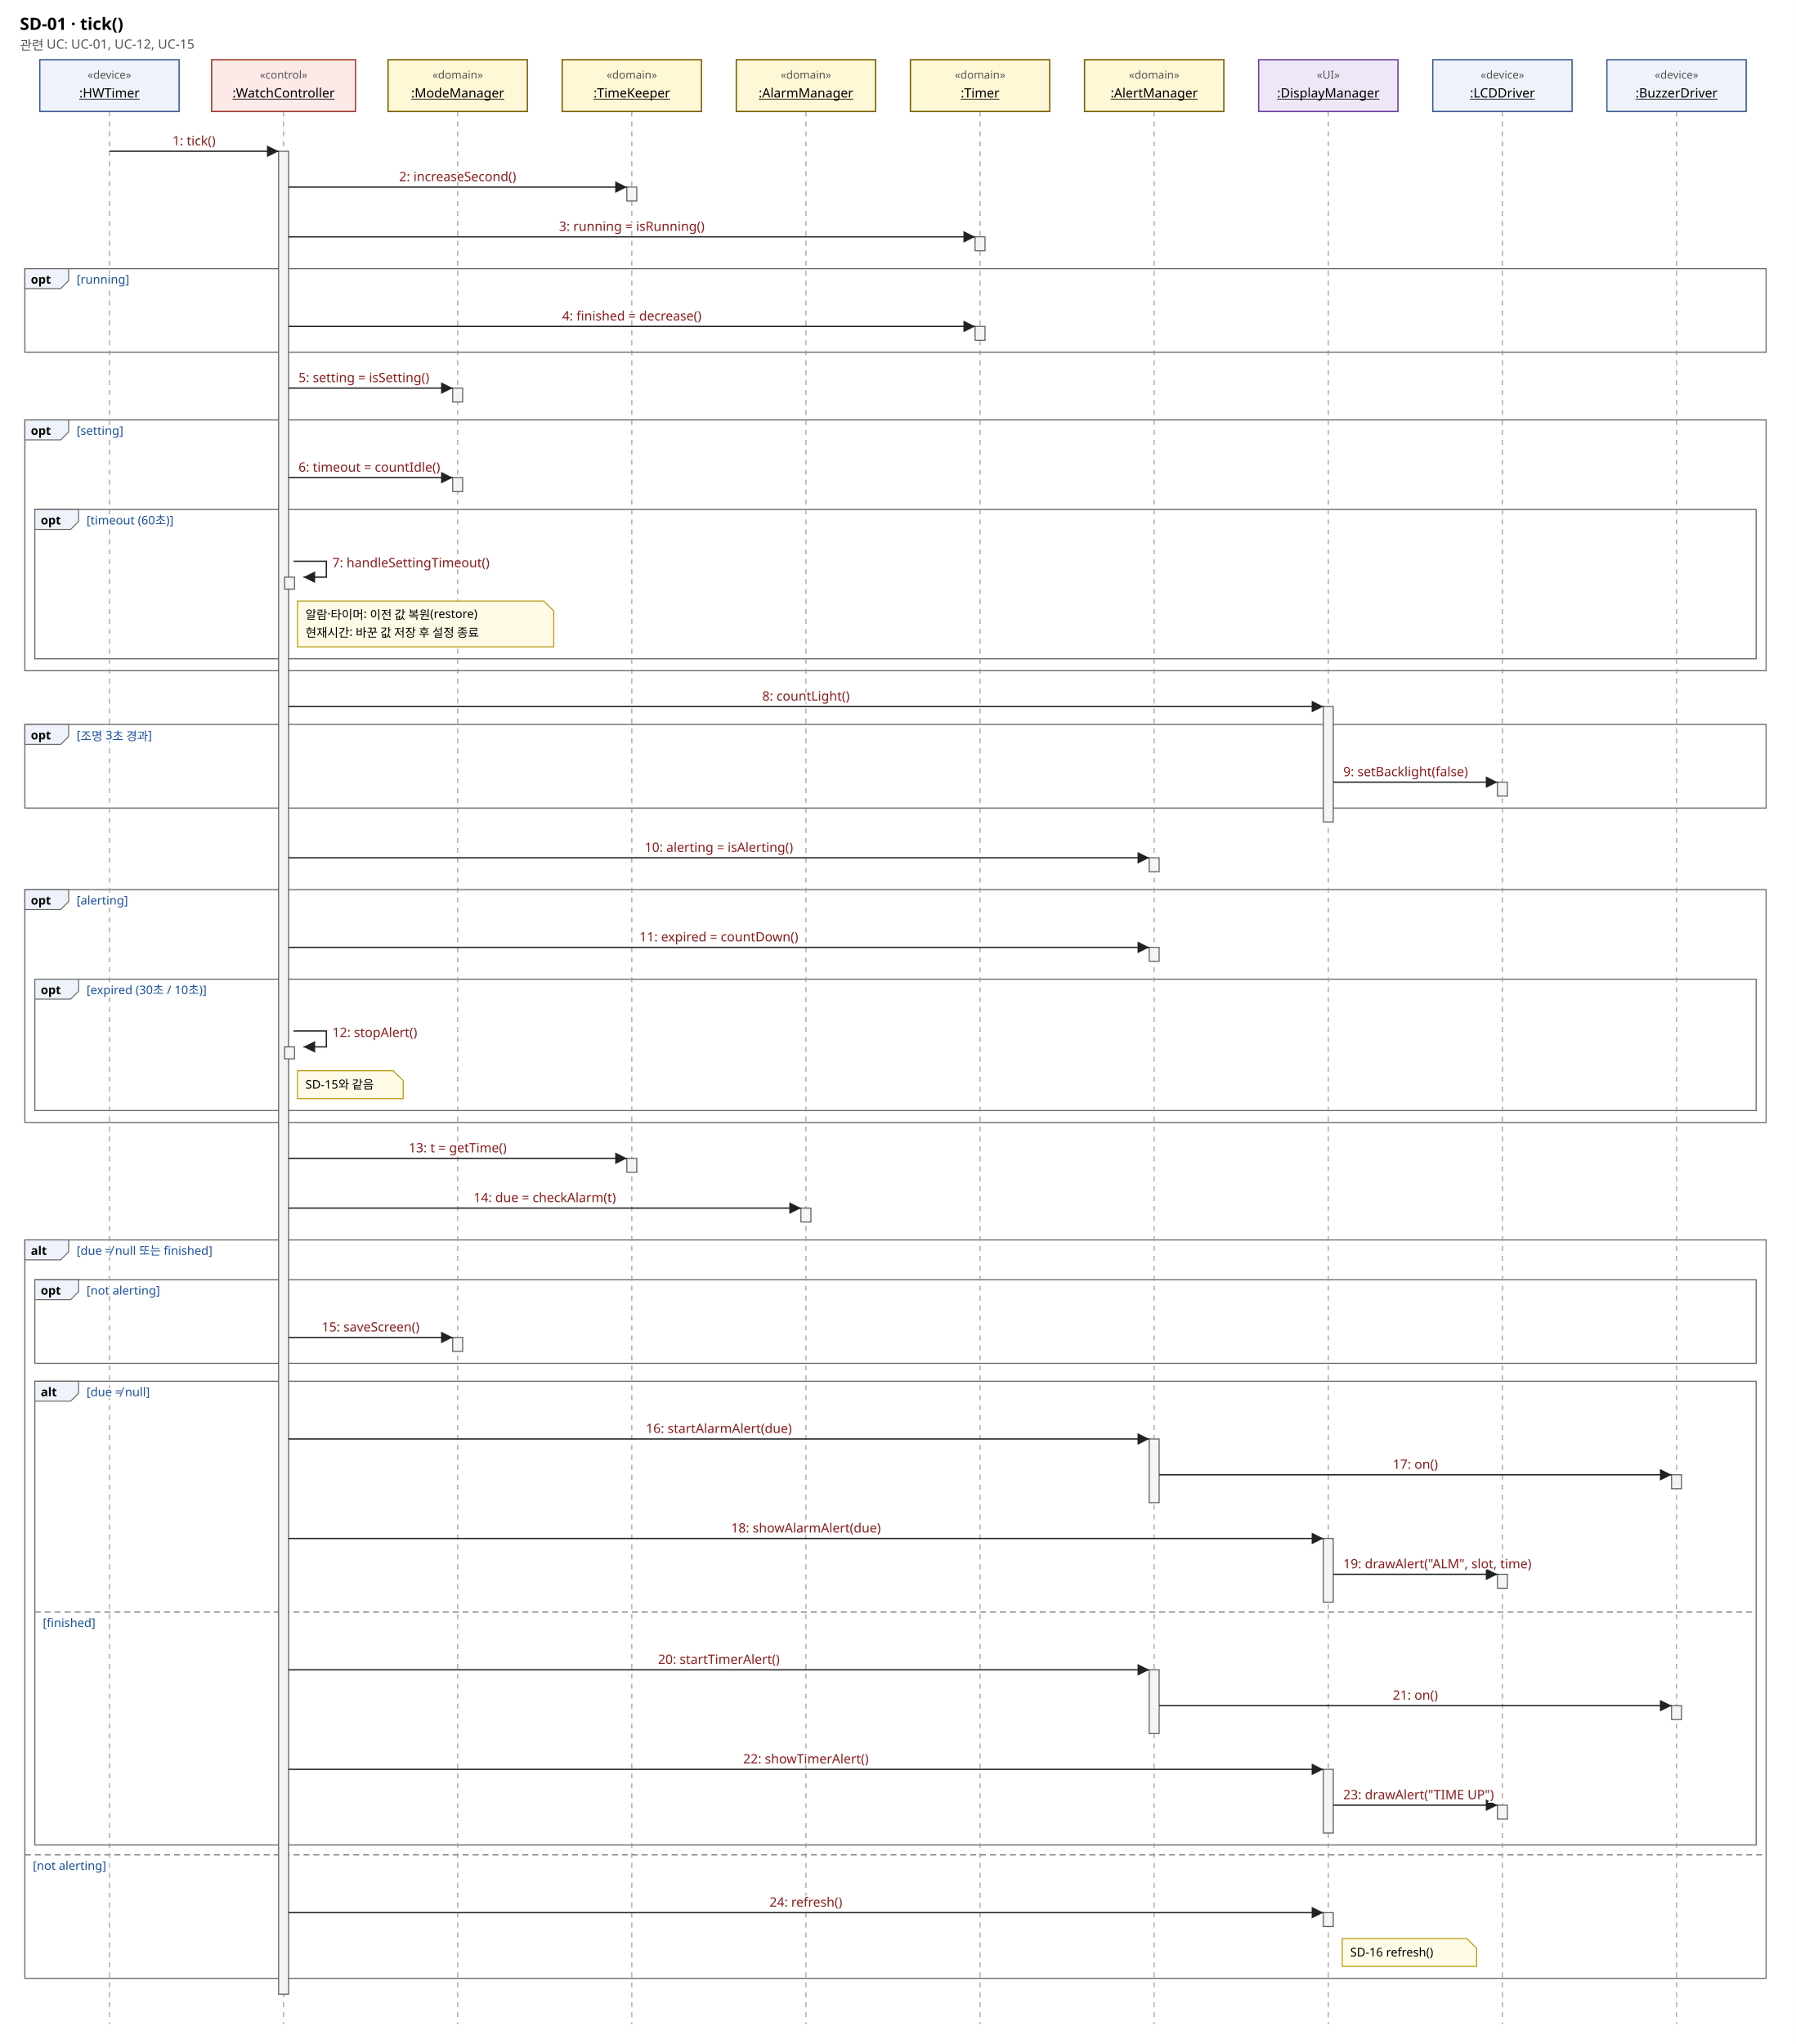
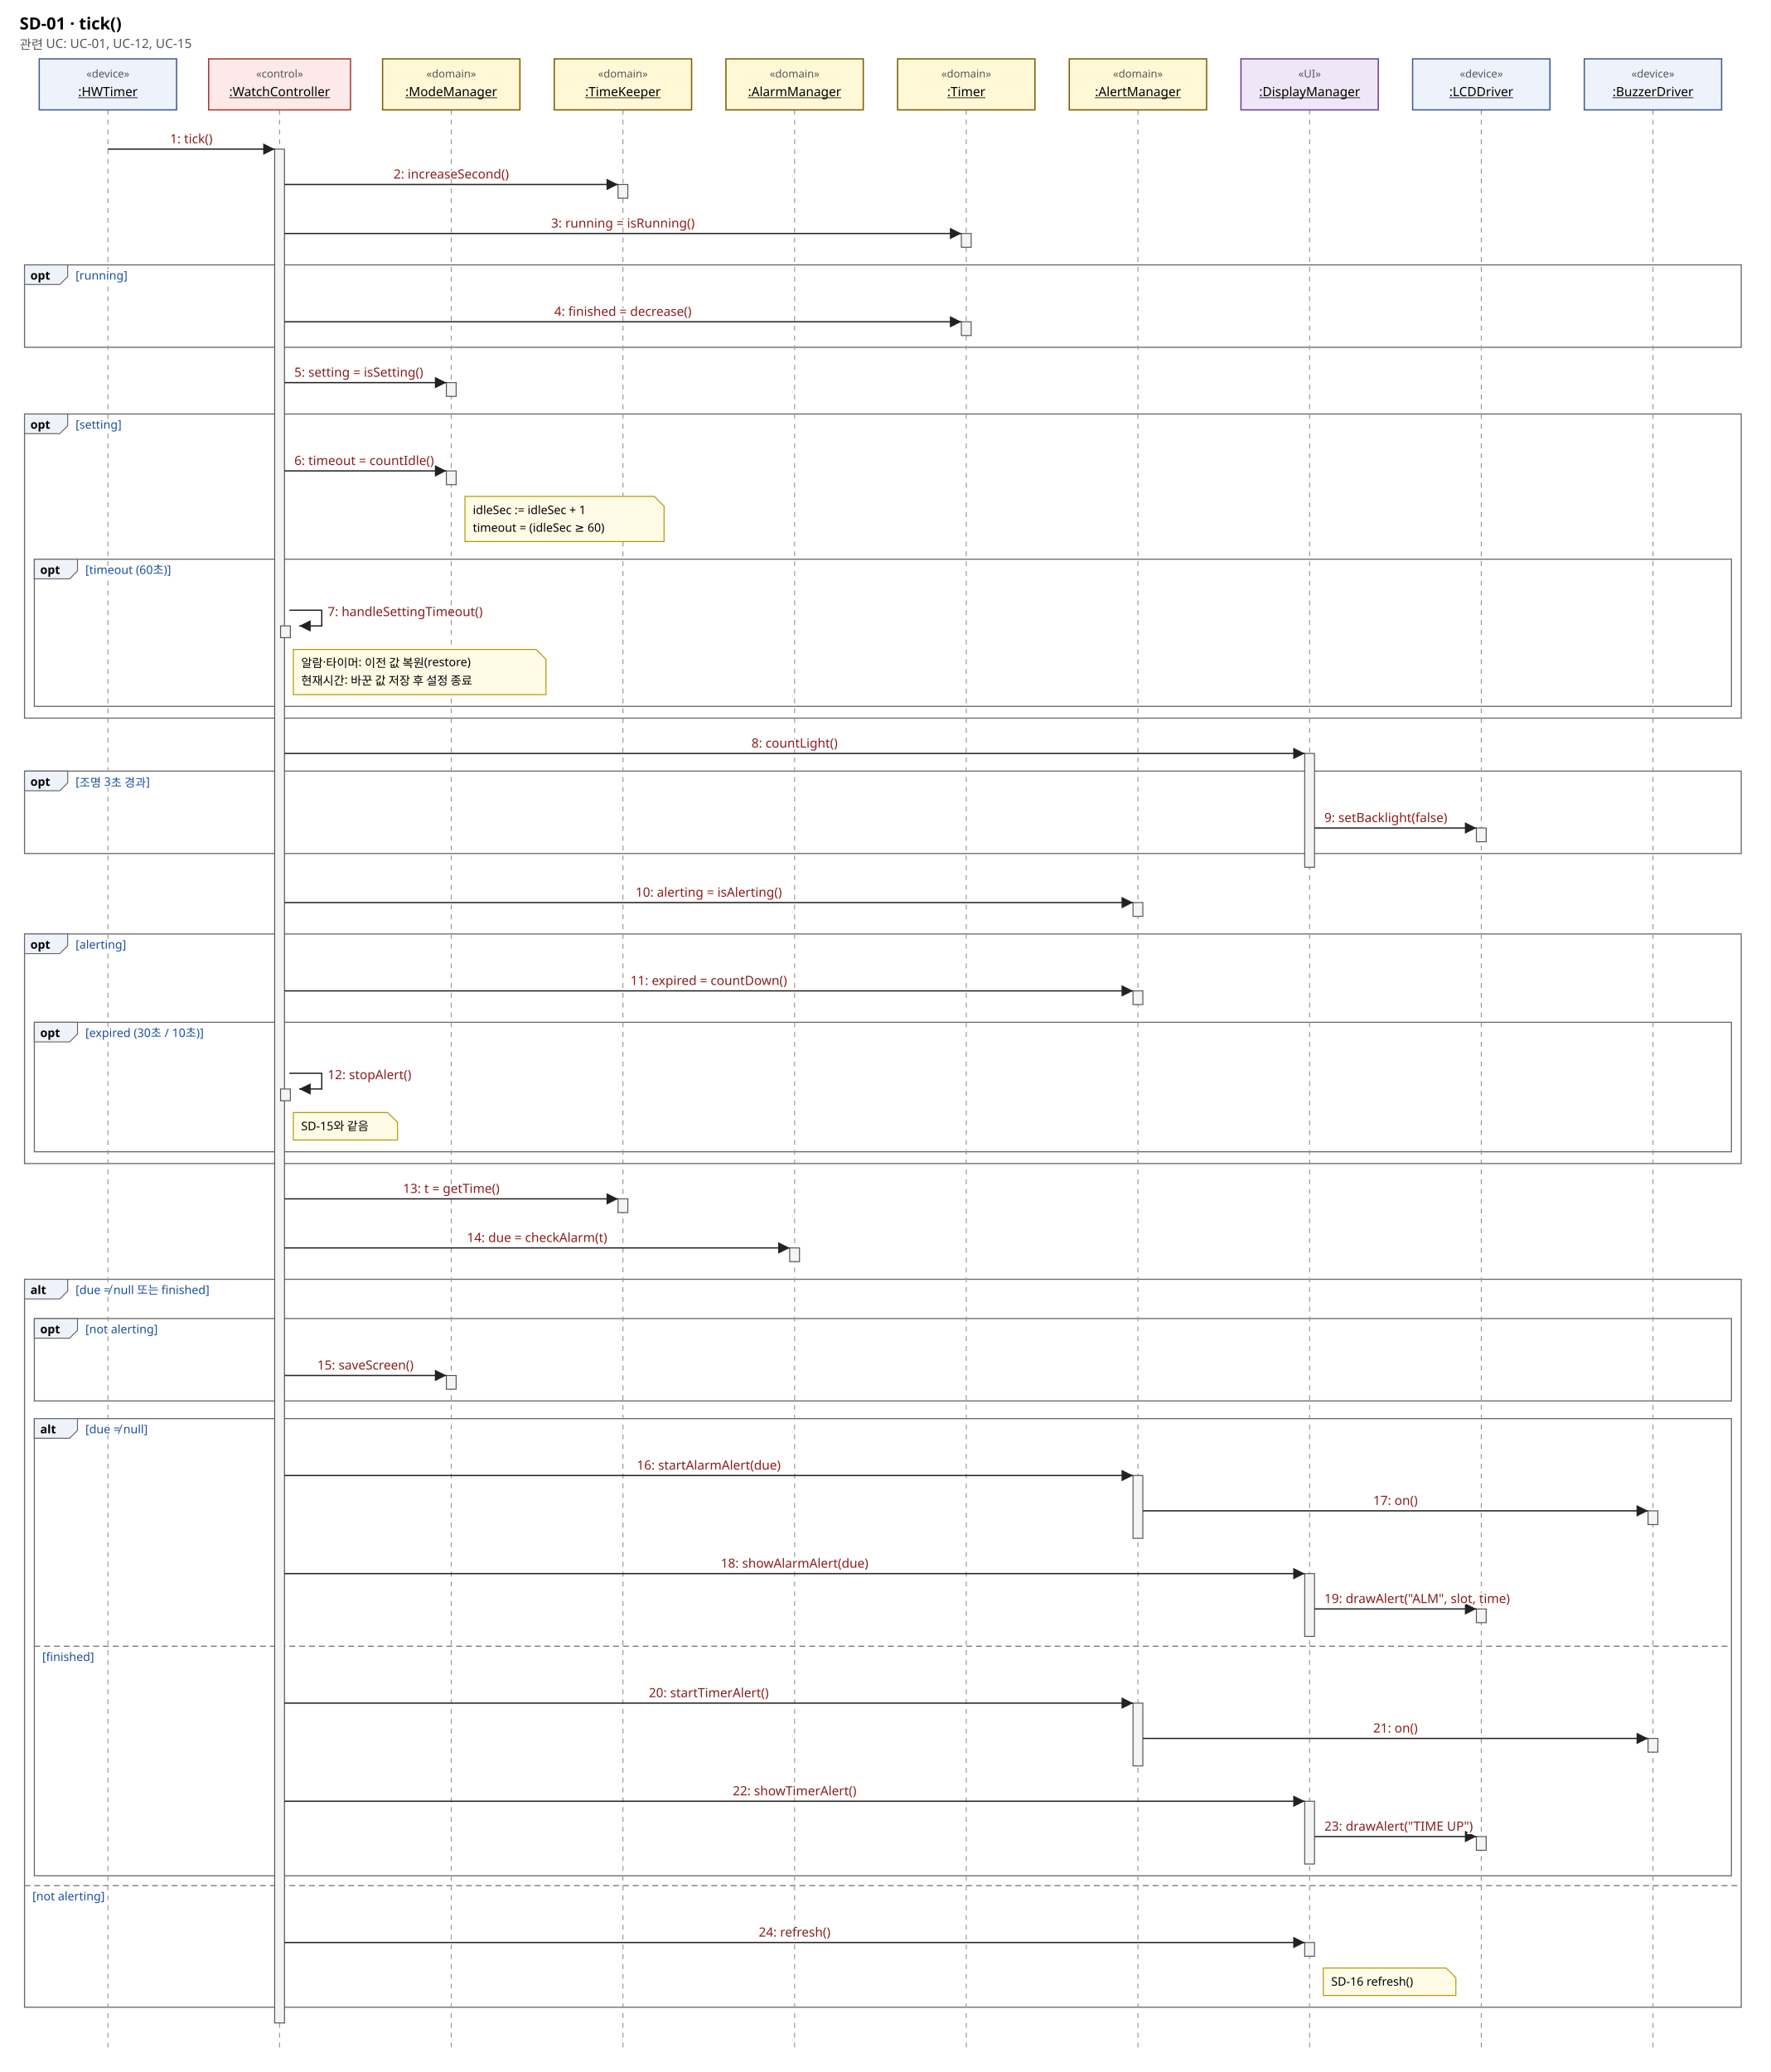
- <svg xmlns="http://www.w3.org/2000/svg" width="1805" height="2054" viewBox="0 0 1805 2054" font-family="Malgun Gothic, Apple SD Gothic Neo, Noto Sans KR, WenQuanYi Zen Hei, sans-serif">
+ <svg xmlns="http://www.w3.org/2000/svg" width="1805" height="2112" viewBox="0 0 1805 2112" font-family="Malgun Gothic, Apple SD Gothic Neo, Noto Sans KR, WenQuanYi Zen Hei, sans-serif">
  <defs>
    <marker id="f" viewBox="0 0 10 10" refX="10" refY="5" markerWidth="9" markerHeight="9" orient="auto">
      <path d="M0,0 L10,5 L0,10 z" fill="#222" />
    </marker>
  </defs>
-   <rect width="1805" height="2054" fill="#fff" />
+   <rect width="1805" height="2112" fill="#fff" />
  <text x="20" y="30" font-size="17" font-weight="bold">SD-01 · tick()</text>
  <text x="20" y="50" font-size="13" fill="#555">관련 UC: UC-01, UC-12, UC-15</text>
  <rect x="25" y="270" width="1750" height="84" fill="none" stroke="#666" stroke-width="1.1" />
  <path d="M25,270 h44 v12 l-8,8 h-36 z" fill="#eef2fa" stroke="#666" />
  <text x="31" y="285" font-size="12" font-weight="bold">opt</text>
-   <rect x="35" y="512" width="1730" height="150" fill="none" stroke="#666" stroke-width="1.1" />
-   <path d="M35,512 h44 v12 l-8,8 h-36 z" fill="#eef2fa" stroke="#666" />
-   <text x="41" y="527" font-size="12" font-weight="bold">opt</text>
-   <rect x="25" y="422" width="1750" height="252" fill="none" stroke="#666" stroke-width="1.1" />
+   <rect x="35" y="570" width="1730" height="150" fill="none" stroke="#666" stroke-width="1.1" />
+   <path d="M35,570 h44 v12 l-8,8 h-36 z" fill="#eef2fa" stroke="#666" />
+   <text x="41" y="585" font-size="12" font-weight="bold">opt</text>
+   <rect x="25" y="422" width="1750" height="310" fill="none" stroke="#666" stroke-width="1.1" />
  <path d="M25,422 h44 v12 l-8,8 h-36 z" fill="#eef2fa" stroke="#666" />
  <text x="31" y="437" font-size="12" font-weight="bold">opt</text>
-   <rect x="25" y="728" width="1750" height="84" fill="none" stroke="#666" stroke-width="1.1" />
-   <path d="M25,728 h44 v12 l-8,8 h-36 z" fill="#eef2fa" stroke="#666" />
-   <text x="31" y="743" font-size="12" font-weight="bold">opt</text>
-   <rect x="35" y="984" width="1730" height="132" fill="none" stroke="#666" stroke-width="1.1" />
-   <path d="M35,984 h44 v12 l-8,8 h-36 z" fill="#eef2fa" stroke="#666" />
-   <text x="41" y="999" font-size="12" font-weight="bold">opt</text>
-   <rect x="25" y="894" width="1750" height="234" fill="none" stroke="#666" stroke-width="1.1" />
-   <path d="M25,894 h44 v12 l-8,8 h-36 z" fill="#eef2fa" stroke="#666" />
-   <text x="31" y="909" font-size="12" font-weight="bold">opt</text>
-   <rect x="35" y="1286" width="1730" height="84" fill="none" stroke="#666" stroke-width="1.1" />
-   <path d="M35,1286 h44 v12 l-8,8 h-36 z" fill="#eef2fa" stroke="#666" />
-   <text x="41" y="1301" font-size="12" font-weight="bold">opt</text>
-   <rect x="35" y="1388" width="1730" height="466" fill="none" stroke="#666" stroke-width="1.1" />
-   <path d="M35,1388 h44 v12 l-8,8 h-36 z" fill="#eef2fa" stroke="#666" />
-   <text x="41" y="1403" font-size="12" font-weight="bold">alt</text>
-   <line x1="35" y1="1620" x2="1765" y2="1620" stroke="#666" stroke-dasharray="6 4" />
-   <rect x="25" y="1246" width="1750" height="742" fill="none" stroke="#666" stroke-width="1.1" />
-   <path d="M25,1246 h44 v12 l-8,8 h-36 z" fill="#eef2fa" stroke="#666" />
-   <text x="31" y="1261" font-size="12" font-weight="bold">alt</text>
-   <line x1="25" y1="1864" x2="1775" y2="1864" stroke="#666" stroke-dasharray="6 4" />
-   <line x1="110" y1="112" x2="110" y2="2034" stroke="#999" stroke-dasharray="5 5" />
+   <rect x="25" y="786" width="1750" height="84" fill="none" stroke="#666" stroke-width="1.1" />
+   <path d="M25,786 h44 v12 l-8,8 h-36 z" fill="#eef2fa" stroke="#666" />
+   <text x="31" y="801" font-size="12" font-weight="bold">opt</text>
+   <rect x="35" y="1042" width="1730" height="132" fill="none" stroke="#666" stroke-width="1.1" />
+   <path d="M35,1042 h44 v12 l-8,8 h-36 z" fill="#eef2fa" stroke="#666" />
+   <text x="41" y="1057" font-size="12" font-weight="bold">opt</text>
+   <rect x="25" y="952" width="1750" height="234" fill="none" stroke="#666" stroke-width="1.1" />
+   <path d="M25,952 h44 v12 l-8,8 h-36 z" fill="#eef2fa" stroke="#666" />
+   <text x="31" y="967" font-size="12" font-weight="bold">opt</text>
+   <rect x="35" y="1344" width="1730" height="84" fill="none" stroke="#666" stroke-width="1.1" />
+   <path d="M35,1344 h44 v12 l-8,8 h-36 z" fill="#eef2fa" stroke="#666" />
+   <text x="41" y="1359" font-size="12" font-weight="bold">opt</text>
+   <rect x="35" y="1446" width="1730" height="466" fill="none" stroke="#666" stroke-width="1.1" />
+   <path d="M35,1446 h44 v12 l-8,8 h-36 z" fill="#eef2fa" stroke="#666" />
+   <text x="41" y="1461" font-size="12" font-weight="bold">alt</text>
+   <line x1="35" y1="1678" x2="1765" y2="1678" stroke="#666" stroke-dasharray="6 4" />
+   <rect x="25" y="1304" width="1750" height="742" fill="none" stroke="#666" stroke-width="1.1" />
+   <path d="M25,1304 h44 v12 l-8,8 h-36 z" fill="#eef2fa" stroke="#666" />
+   <text x="31" y="1319" font-size="12" font-weight="bold">alt</text>
+   <line x1="25" y1="1922" x2="1775" y2="1922" stroke="#666" stroke-dasharray="6 4" />
+   <line x1="110" y1="112" x2="110" y2="2092" stroke="#999" stroke-dasharray="5 5" />
  <rect x="40.0" y="60" width="140" height="52" fill="#eef2fa" stroke="#3b5b92" stroke-width="1.3" />
  <text x="110" y="79" text-anchor="middle" font-size="11" fill="#555">«device»</text>
  <text x="110" y="98" text-anchor="middle" font-size="13" text-decoration="underline">:HWTimer</text>
-   <line x1="285" y1="112" x2="285" y2="2034" stroke="#999" stroke-dasharray="5 5" />
+   <line x1="285" y1="112" x2="285" y2="2092" stroke="#999" stroke-dasharray="5 5" />
  <rect x="212.68" y="60" width="144.64" height="52" fill="#fde9e7" stroke="#a33a2c" stroke-width="1.3" />
  <text x="285" y="79" text-anchor="middle" font-size="11" fill="#555">«control»</text>
  <text x="285" y="98" text-anchor="middle" font-size="13" text-decoration="underline">:WatchController</text>
-   <line x1="460" y1="112" x2="460" y2="2034" stroke="#999" stroke-dasharray="5 5" />
+   <line x1="460" y1="112" x2="460" y2="2092" stroke="#999" stroke-dasharray="5 5" />
  <rect x="390.0" y="60" width="140" height="52" fill="#fff8d6" stroke="#7a5c00" stroke-width="1.3" />
  <text x="460" y="79" text-anchor="middle" font-size="11" fill="#555">«domain»</text>
  <text x="460" y="98" text-anchor="middle" font-size="13" text-decoration="underline">:ModeManager</text>
-   <line x1="635" y1="112" x2="635" y2="2034" stroke="#999" stroke-dasharray="5 5" />
+   <line x1="635" y1="112" x2="635" y2="2092" stroke="#999" stroke-dasharray="5 5" />
  <rect x="565.0" y="60" width="140" height="52" fill="#fff8d6" stroke="#7a5c00" stroke-width="1.3" />
  <text x="635" y="79" text-anchor="middle" font-size="11" fill="#555">«domain»</text>
  <text x="635" y="98" text-anchor="middle" font-size="13" text-decoration="underline">:TimeKeeper</text>
-   <line x1="810" y1="112" x2="810" y2="2034" stroke="#999" stroke-dasharray="5 5" />
+   <line x1="810" y1="112" x2="810" y2="2092" stroke="#999" stroke-dasharray="5 5" />
  <rect x="740.0" y="60" width="140" height="52" fill="#fff8d6" stroke="#7a5c00" stroke-width="1.3" />
  <text x="810" y="79" text-anchor="middle" font-size="11" fill="#555">«domain»</text>
  <text x="810" y="98" text-anchor="middle" font-size="13" text-decoration="underline">:AlarmManager</text>
-   <line x1="985" y1="112" x2="985" y2="2034" stroke="#999" stroke-dasharray="5 5" />
+   <line x1="985" y1="112" x2="985" y2="2092" stroke="#999" stroke-dasharray="5 5" />
  <rect x="915.0" y="60" width="140" height="52" fill="#fff8d6" stroke="#7a5c00" stroke-width="1.3" />
  <text x="985" y="79" text-anchor="middle" font-size="11" fill="#555">«domain»</text>
  <text x="985" y="98" text-anchor="middle" font-size="13" text-decoration="underline">:Timer</text>
-   <line x1="1160" y1="112" x2="1160" y2="2034" stroke="#999" stroke-dasharray="5 5" />
+   <line x1="1160" y1="112" x2="1160" y2="2092" stroke="#999" stroke-dasharray="5 5" />
  <rect x="1090.0" y="60" width="140" height="52" fill="#fff8d6" stroke="#7a5c00" stroke-width="1.3" />
  <text x="1160" y="79" text-anchor="middle" font-size="11" fill="#555">«domain»</text>
  <text x="1160" y="98" text-anchor="middle" font-size="13" text-decoration="underline">:AlertManager</text>
-   <line x1="1335" y1="112" x2="1335" y2="2034" stroke="#999" stroke-dasharray="5 5" />
+   <line x1="1335" y1="112" x2="1335" y2="2092" stroke="#999" stroke-dasharray="5 5" />
  <rect x="1265.0" y="60" width="140" height="52" fill="#efe7f7" stroke="#6a3d9a" stroke-width="1.3" />
  <text x="1335" y="79" text-anchor="middle" font-size="11" fill="#555">«UI»</text>
  <text x="1335" y="98" text-anchor="middle" font-size="13" text-decoration="underline">:DisplayManager</text>
-   <line x1="1510" y1="112" x2="1510" y2="2034" stroke="#999" stroke-dasharray="5 5" />
+   <line x1="1510" y1="112" x2="1510" y2="2092" stroke="#999" stroke-dasharray="5 5" />
  <rect x="1440.0" y="60" width="140" height="52" fill="#eef2fa" stroke="#3b5b92" stroke-width="1.3" />
  <text x="1510" y="79" text-anchor="middle" font-size="11" fill="#555">«device»</text>
  <text x="1510" y="98" text-anchor="middle" font-size="13" text-decoration="underline">:LCDDriver</text>
-   <line x1="1685" y1="112" x2="1685" y2="2034" stroke="#999" stroke-dasharray="5 5" />
+   <line x1="1685" y1="112" x2="1685" y2="2092" stroke="#999" stroke-dasharray="5 5" />
  <rect x="1615.0" y="60" width="140" height="52" fill="#eef2fa" stroke="#3b5b92" stroke-width="1.3" />
  <text x="1685" y="79" text-anchor="middle" font-size="11" fill="#555">«device»</text>
  <text x="1685" y="98" text-anchor="middle" font-size="13" text-decoration="underline">:BuzzerDriver</text>
  <rect x="630" y="188" width="10" height="14" fill="#f4f4f4" stroke="#555" />
  <rect x="980" y="238" width="10" height="14" fill="#f4f4f4" stroke="#555" />
  <rect x="980" y="328" width="10" height="14" fill="#f4f4f4" stroke="#555" />
  <rect x="455" y="390" width="10" height="14" fill="#f4f4f4" stroke="#555" />
  <rect x="455" y="480" width="10" height="14" fill="#f4f4f4" stroke="#555" />
-   <rect x="1505" y="786" width="10" height="14" fill="#f4f4f4" stroke="#555" />
-   <rect x="1330" y="710" width="10" height="116" fill="#f4f4f4" stroke="#555" />
-   <rect x="1155" y="862" width="10" height="14" fill="#f4f4f4" stroke="#555" />
-   <rect x="1155" y="952" width="10" height="14" fill="#f4f4f4" stroke="#555" />
-   <rect x="630" y="1164" width="10" height="14" fill="#f4f4f4" stroke="#555" />
-   <rect x="805" y="1214" width="10" height="14" fill="#f4f4f4" stroke="#555" />
-   <rect x="455" y="1344" width="10" height="14" fill="#f4f4f4" stroke="#555" />
-   <rect x="1680" y="1482" width="10" height="14" fill="#f4f4f4" stroke="#555" />
-   <rect x="1155" y="1446" width="10" height="64" fill="#f4f4f4" stroke="#555" />
-   <rect x="1505" y="1582" width="10" height="14" fill="#f4f4f4" stroke="#555" />
-   <rect x="1330" y="1546" width="10" height="64" fill="#f4f4f4" stroke="#555" />
-   <rect x="1680" y="1714" width="10" height="14" fill="#f4f4f4" stroke="#555" />
-   <rect x="1155" y="1678" width="10" height="64" fill="#f4f4f4" stroke="#555" />
-   <rect x="1505" y="1814" width="10" height="14" fill="#f4f4f4" stroke="#555" />
-   <rect x="1330" y="1778" width="10" height="64" fill="#f4f4f4" stroke="#555" />
-   <rect x="1330" y="1922" width="10" height="14" fill="#f4f4f4" stroke="#555" />
-   <rect x="280" y="152" width="10" height="1852" fill="#f4f4f4" stroke="#555" />
-   <rect x="286" y="580" width="10" height="12" fill="#f4f4f4" stroke="#555" />
-   <rect x="286" y="1052" width="10" height="12" fill="#f4f4f4" stroke="#555" />
+   <rect x="1505" y="844" width="10" height="14" fill="#f4f4f4" stroke="#555" />
+   <rect x="1330" y="768" width="10" height="116" fill="#f4f4f4" stroke="#555" />
+   <rect x="1155" y="920" width="10" height="14" fill="#f4f4f4" stroke="#555" />
+   <rect x="1155" y="1010" width="10" height="14" fill="#f4f4f4" stroke="#555" />
+   <rect x="630" y="1222" width="10" height="14" fill="#f4f4f4" stroke="#555" />
+   <rect x="805" y="1272" width="10" height="14" fill="#f4f4f4" stroke="#555" />
+   <rect x="455" y="1402" width="10" height="14" fill="#f4f4f4" stroke="#555" />
+   <rect x="1680" y="1540" width="10" height="14" fill="#f4f4f4" stroke="#555" />
+   <rect x="1155" y="1504" width="10" height="64" fill="#f4f4f4" stroke="#555" />
+   <rect x="1505" y="1640" width="10" height="14" fill="#f4f4f4" stroke="#555" />
+   <rect x="1330" y="1604" width="10" height="64" fill="#f4f4f4" stroke="#555" />
+   <rect x="1680" y="1772" width="10" height="14" fill="#f4f4f4" stroke="#555" />
+   <rect x="1155" y="1736" width="10" height="64" fill="#f4f4f4" stroke="#555" />
+   <rect x="1505" y="1872" width="10" height="14" fill="#f4f4f4" stroke="#555" />
+   <rect x="1330" y="1836" width="10" height="64" fill="#f4f4f4" stroke="#555" />
+   <rect x="1330" y="1980" width="10" height="14" fill="#f4f4f4" stroke="#555" />
+   <rect x="280" y="152" width="10" height="1910" fill="#f4f4f4" stroke="#555" />
+   <rect x="286" y="638" width="10" height="12" fill="#f4f4f4" stroke="#555" />
+   <rect x="286" y="1110" width="10" height="12" fill="#f4f4f4" stroke="#555" />
  <line x1="110" y1="152" x2="280" y2="152" stroke="#222" stroke-width="1.3" marker-end="url(#f)" />
  <text x="195.0" y="146" text-anchor="middle" font-size="13" fill="#8a1c1c" stroke="#fff" stroke-width="3" paint-order="stroke">1: tick()</text>
  <line x1="290" y1="188" x2="630" y2="188" stroke="#222" stroke-width="1.3" marker-end="url(#f)" />
  <text x="460.0" y="182" text-anchor="middle" font-size="13" fill="#8a1c1c" stroke="#fff" stroke-width="3" paint-order="stroke">2: increaseSecond()</text>
  <line x1="290" y1="238" x2="980" y2="238" stroke="#222" stroke-width="1.3" marker-end="url(#f)" />
  <text x="635.0" y="232" text-anchor="middle" font-size="13" fill="#8a1c1c" stroke="#fff" stroke-width="3" paint-order="stroke">3: running = isRunning()</text>
  <line x1="290" y1="328" x2="980" y2="328" stroke="#222" stroke-width="1.3" marker-end="url(#f)" />
  <text x="635.0" y="322" text-anchor="middle" font-size="13" fill="#8a1c1c" stroke="#fff" stroke-width="3" paint-order="stroke">4: finished = decrease()</text>
  <line x1="290" y1="390" x2="455" y2="390" stroke="#222" stroke-width="1.3" marker-end="url(#f)" />
  <text x="300" y="384" font-size="13" fill="#8a1c1c" stroke="#fff" stroke-width="3" paint-order="stroke">5: setting = isSetting()</text>
  <line x1="290" y1="480" x2="455" y2="480" stroke="#222" stroke-width="1.3" marker-end="url(#f)" />
  <text x="300" y="474" font-size="13" fill="#8a1c1c" stroke="#fff" stroke-width="3" paint-order="stroke">6: timeout = countIdle()</text>
-   <polyline points="295,564 328,564 328,580 305,580" fill="none" stroke="#222" stroke-width="1.3" marker-end="url(#f)" />
-   <text x="334" y="570" font-size="13" fill="#8a1c1c">7: handleSettingTimeout()</text>
-   <path d="M299,604 h247.56 l10,10 v36 h-257.56 z" fill="#fffbe6" stroke="#b39500" />
-   <text x="307" y="622" font-size="12">알람·타이머: 이전 값 복원(restore)</text>
-   <text x="307" y="640" font-size="12">현재시간: 바꾼 값 저장 후 설정 종료</text>
-   <line x1="290" y1="710" x2="1330" y2="710" stroke="#222" stroke-width="1.3" marker-end="url(#f)" />
-   <text x="810.0" y="704" text-anchor="middle" font-size="13" fill="#8a1c1c" stroke="#fff" stroke-width="3" paint-order="stroke">8: countLight()</text>
-   <line x1="1340" y1="786" x2="1505" y2="786" stroke="#222" stroke-width="1.3" marker-end="url(#f)" />
-   <text x="1350" y="780" font-size="13" fill="#8a1c1c" stroke="#fff" stroke-width="3" paint-order="stroke">9: setBacklight(false)</text>
-   <line x1="290" y1="862" x2="1155" y2="862" stroke="#222" stroke-width="1.3" marker-end="url(#f)" />
-   <text x="722.5" y="856" text-anchor="middle" font-size="13" fill="#8a1c1c" stroke="#fff" stroke-width="3" paint-order="stroke">10: alerting = isAlerting()</text>
-   <line x1="290" y1="952" x2="1155" y2="952" stroke="#222" stroke-width="1.3" marker-end="url(#f)" />
-   <text x="722.5" y="946" text-anchor="middle" font-size="13" fill="#8a1c1c" stroke="#fff" stroke-width="3" paint-order="stroke">11: expired = countDown()</text>
-   <polyline points="295,1036 328,1036 328,1052 305,1052" fill="none" stroke="#222" stroke-width="1.3" marker-end="url(#f)" />
-   <text x="334" y="1042" font-size="13" fill="#8a1c1c">12: stopAlert()</text>
-   <path d="M299,1076 h96.24 l10,10 v18 h-106.24 z" fill="#fffbe6" stroke="#b39500" />
-   <text x="307" y="1094" font-size="12">SD-15와 같음</text>
-   <line x1="290" y1="1164" x2="630" y2="1164" stroke="#222" stroke-width="1.3" marker-end="url(#f)" />
-   <text x="460.0" y="1158" text-anchor="middle" font-size="13" fill="#8a1c1c" stroke="#fff" stroke-width="3" paint-order="stroke">13: t = getTime()</text>
-   <line x1="290" y1="1214" x2="805" y2="1214" stroke="#222" stroke-width="1.3" marker-end="url(#f)" />
-   <text x="547.5" y="1208" text-anchor="middle" font-size="13" fill="#8a1c1c" stroke="#fff" stroke-width="3" paint-order="stroke">14: due = checkAlarm(t)</text>
-   <line x1="290" y1="1344" x2="455" y2="1344" stroke="#222" stroke-width="1.3" marker-end="url(#f)" />
-   <text x="372.5" y="1338" text-anchor="middle" font-size="13" fill="#8a1c1c" stroke="#fff" stroke-width="3" paint-order="stroke">15: saveScreen()</text>
-   <line x1="290" y1="1446" x2="1155" y2="1446" stroke="#222" stroke-width="1.3" marker-end="url(#f)" />
-   <text x="722.5" y="1440" text-anchor="middle" font-size="13" fill="#8a1c1c" stroke="#fff" stroke-width="3" paint-order="stroke">16: startAlarmAlert(due)</text>
-   <line x1="1165" y1="1482" x2="1680" y2="1482" stroke="#222" stroke-width="1.3" marker-end="url(#f)" />
-   <text x="1422.5" y="1476" text-anchor="middle" font-size="13" fill="#8a1c1c" stroke="#fff" stroke-width="3" paint-order="stroke">17: on()</text>
-   <line x1="290" y1="1546" x2="1330" y2="1546" stroke="#222" stroke-width="1.3" marker-end="url(#f)" />
-   <text x="810.0" y="1540" text-anchor="middle" font-size="13" fill="#8a1c1c" stroke="#fff" stroke-width="3" paint-order="stroke">18: showAlarmAlert(due)</text>
-   <line x1="1340" y1="1582" x2="1505" y2="1582" stroke="#222" stroke-width="1.3" marker-end="url(#f)" />
-   <text x="1350" y="1576" font-size="13" fill="#8a1c1c" stroke="#fff" stroke-width="3" paint-order="stroke">19: drawAlert("ALM", slot, time)</text>
-   <line x1="290" y1="1678" x2="1155" y2="1678" stroke="#222" stroke-width="1.3" marker-end="url(#f)" />
-   <text x="722.5" y="1672" text-anchor="middle" font-size="13" fill="#8a1c1c" stroke="#fff" stroke-width="3" paint-order="stroke">20: startTimerAlert()</text>
-   <line x1="1165" y1="1714" x2="1680" y2="1714" stroke="#222" stroke-width="1.3" marker-end="url(#f)" />
-   <text x="1422.5" y="1708" text-anchor="middle" font-size="13" fill="#8a1c1c" stroke="#fff" stroke-width="3" paint-order="stroke">21: on()</text>
-   <line x1="290" y1="1778" x2="1330" y2="1778" stroke="#222" stroke-width="1.3" marker-end="url(#f)" />
-   <text x="810.0" y="1772" text-anchor="middle" font-size="13" fill="#8a1c1c" stroke="#fff" stroke-width="3" paint-order="stroke">22: showTimerAlert()</text>
-   <line x1="1340" y1="1814" x2="1505" y2="1814" stroke="#222" stroke-width="1.3" marker-end="url(#f)" />
-   <text x="1350" y="1808" font-size="13" fill="#8a1c1c" stroke="#fff" stroke-width="3" paint-order="stroke">23: drawAlert("TIME UP")</text>
-   <line x1="290" y1="1922" x2="1330" y2="1922" stroke="#222" stroke-width="1.3" marker-end="url(#f)" />
-   <text x="810.0" y="1916" text-anchor="middle" font-size="13" fill="#8a1c1c" stroke="#fff" stroke-width="3" paint-order="stroke">24: refresh()</text>
-   <path d="M1349,1948 h125.1 l10,10 v18 h-135.1 z" fill="#fffbe6" stroke="#b39500" />
-   <text x="1357" y="1966" font-size="12">SD-16 refresh()</text>
+   <path d="M474,506 h192.96 l10,10 v36 h-202.96 z" fill="#fffbe6" stroke="#b39500" />
+   <text x="482" y="524" font-size="12">idleSec := idleSec + 1</text>
+   <text x="482" y="542" font-size="12">timeout = (idleSec ≥ 60)</text>
+   <polyline points="295,622 328,622 328,638 305,638" fill="none" stroke="#222" stroke-width="1.3" marker-end="url(#f)" />
+   <text x="334" y="628" font-size="13" fill="#8a1c1c">7: handleSettingTimeout()</text>
+   <path d="M299,662 h247.56 l10,10 v36 h-257.56 z" fill="#fffbe6" stroke="#b39500" />
+   <text x="307" y="680" font-size="12">알람·타이머: 이전 값 복원(restore)</text>
+   <text x="307" y="698" font-size="12">현재시간: 바꾼 값 저장 후 설정 종료</text>
+   <line x1="290" y1="768" x2="1330" y2="768" stroke="#222" stroke-width="1.3" marker-end="url(#f)" />
+   <text x="810.0" y="762" text-anchor="middle" font-size="13" fill="#8a1c1c" stroke="#fff" stroke-width="3" paint-order="stroke">8: countLight()</text>
+   <line x1="1340" y1="844" x2="1505" y2="844" stroke="#222" stroke-width="1.3" marker-end="url(#f)" />
+   <text x="1350" y="838" font-size="13" fill="#8a1c1c" stroke="#fff" stroke-width="3" paint-order="stroke">9: setBacklight(false)</text>
+   <line x1="290" y1="920" x2="1155" y2="920" stroke="#222" stroke-width="1.3" marker-end="url(#f)" />
+   <text x="722.5" y="914" text-anchor="middle" font-size="13" fill="#8a1c1c" stroke="#fff" stroke-width="3" paint-order="stroke">10: alerting = isAlerting()</text>
+   <line x1="290" y1="1010" x2="1155" y2="1010" stroke="#222" stroke-width="1.3" marker-end="url(#f)" />
+   <text x="722.5" y="1004" text-anchor="middle" font-size="13" fill="#8a1c1c" stroke="#fff" stroke-width="3" paint-order="stroke">11: expired = countDown()</text>
+   <polyline points="295,1094 328,1094 328,1110 305,1110" fill="none" stroke="#222" stroke-width="1.3" marker-end="url(#f)" />
+   <text x="334" y="1100" font-size="13" fill="#8a1c1c">12: stopAlert()</text>
+   <path d="M299,1134 h96.24 l10,10 v18 h-106.24 z" fill="#fffbe6" stroke="#b39500" />
+   <text x="307" y="1152" font-size="12">SD-15와 같음</text>
+   <line x1="290" y1="1222" x2="630" y2="1222" stroke="#222" stroke-width="1.3" marker-end="url(#f)" />
+   <text x="460.0" y="1216" text-anchor="middle" font-size="13" fill="#8a1c1c" stroke="#fff" stroke-width="3" paint-order="stroke">13: t = getTime()</text>
+   <line x1="290" y1="1272" x2="805" y2="1272" stroke="#222" stroke-width="1.3" marker-end="url(#f)" />
+   <text x="547.5" y="1266" text-anchor="middle" font-size="13" fill="#8a1c1c" stroke="#fff" stroke-width="3" paint-order="stroke">14: due = checkAlarm(t)</text>
+   <line x1="290" y1="1402" x2="455" y2="1402" stroke="#222" stroke-width="1.3" marker-end="url(#f)" />
+   <text x="372.5" y="1396" text-anchor="middle" font-size="13" fill="#8a1c1c" stroke="#fff" stroke-width="3" paint-order="stroke">15: saveScreen()</text>
+   <line x1="290" y1="1504" x2="1155" y2="1504" stroke="#222" stroke-width="1.3" marker-end="url(#f)" />
+   <text x="722.5" y="1498" text-anchor="middle" font-size="13" fill="#8a1c1c" stroke="#fff" stroke-width="3" paint-order="stroke">16: startAlarmAlert(due)</text>
+   <line x1="1165" y1="1540" x2="1680" y2="1540" stroke="#222" stroke-width="1.3" marker-end="url(#f)" />
+   <text x="1422.5" y="1534" text-anchor="middle" font-size="13" fill="#8a1c1c" stroke="#fff" stroke-width="3" paint-order="stroke">17: on()</text>
+   <line x1="290" y1="1604" x2="1330" y2="1604" stroke="#222" stroke-width="1.3" marker-end="url(#f)" />
+   <text x="810.0" y="1598" text-anchor="middle" font-size="13" fill="#8a1c1c" stroke="#fff" stroke-width="3" paint-order="stroke">18: showAlarmAlert(due)</text>
+   <line x1="1340" y1="1640" x2="1505" y2="1640" stroke="#222" stroke-width="1.3" marker-end="url(#f)" />
+   <text x="1350" y="1634" font-size="13" fill="#8a1c1c" stroke="#fff" stroke-width="3" paint-order="stroke">19: drawAlert("ALM", slot, time)</text>
+   <line x1="290" y1="1736" x2="1155" y2="1736" stroke="#222" stroke-width="1.3" marker-end="url(#f)" />
+   <text x="722.5" y="1730" text-anchor="middle" font-size="13" fill="#8a1c1c" stroke="#fff" stroke-width="3" paint-order="stroke">20: startTimerAlert()</text>
+   <line x1="1165" y1="1772" x2="1680" y2="1772" stroke="#222" stroke-width="1.3" marker-end="url(#f)" />
+   <text x="1422.5" y="1766" text-anchor="middle" font-size="13" fill="#8a1c1c" stroke="#fff" stroke-width="3" paint-order="stroke">21: on()</text>
+   <line x1="290" y1="1836" x2="1330" y2="1836" stroke="#222" stroke-width="1.3" marker-end="url(#f)" />
+   <text x="810.0" y="1830" text-anchor="middle" font-size="13" fill="#8a1c1c" stroke="#fff" stroke-width="3" paint-order="stroke">22: showTimerAlert()</text>
+   <line x1="1340" y1="1872" x2="1505" y2="1872" stroke="#222" stroke-width="1.3" marker-end="url(#f)" />
+   <text x="1350" y="1866" font-size="13" fill="#8a1c1c" stroke="#fff" stroke-width="3" paint-order="stroke">23: drawAlert("TIME UP")</text>
+   <line x1="290" y1="1980" x2="1330" y2="1980" stroke="#222" stroke-width="1.3" marker-end="url(#f)" />
+   <text x="810.0" y="1974" text-anchor="middle" font-size="13" fill="#8a1c1c" stroke="#fff" stroke-width="3" paint-order="stroke">24: refresh()</text>
+   <path d="M1349,2006 h125.1 l10,10 v18 h-135.1 z" fill="#fffbe6" stroke="#b39500" />
+   <text x="1357" y="2024" font-size="12">SD-16 refresh()</text>
  <text x="77" y="285" font-size="12" fill="#1a4f9c" stroke="#fff" stroke-width="3" paint-order="stroke">[running]</text>
-   <text x="87" y="527" font-size="12" fill="#1a4f9c" stroke="#fff" stroke-width="3" paint-order="stroke">[timeout (60초)]</text>
+   <text x="87" y="585" font-size="12" fill="#1a4f9c" stroke="#fff" stroke-width="3" paint-order="stroke">[timeout (60초)]</text>
  <text x="77" y="437" font-size="12" fill="#1a4f9c" stroke="#fff" stroke-width="3" paint-order="stroke">[setting]</text>
-   <text x="77" y="743" font-size="12" fill="#1a4f9c" stroke="#fff" stroke-width="3" paint-order="stroke">[조명 3초 경과]</text>
-   <text x="87" y="999" font-size="12" fill="#1a4f9c" stroke="#fff" stroke-width="3" paint-order="stroke">[expired (30초 / 10초)]</text>
-   <text x="77" y="909" font-size="12" fill="#1a4f9c" stroke="#fff" stroke-width="3" paint-order="stroke">[alerting]</text>
-   <text x="87" y="1301" font-size="12" fill="#1a4f9c" stroke="#fff" stroke-width="3" paint-order="stroke">[not alerting]</text>
-   <text x="87" y="1403" font-size="12" fill="#1a4f9c" stroke="#fff" stroke-width="3" paint-order="stroke">[due ≠ null]</text>
-   <text x="43" y="1635" font-size="12" fill="#1a4f9c" stroke="#fff" stroke-width="3" paint-order="stroke">[finished]</text>
-   <text x="77" y="1261" font-size="12" fill="#1a4f9c" stroke="#fff" stroke-width="3" paint-order="stroke">[due ≠ null 또는 finished]</text>
-   <text x="33" y="1879" font-size="12" fill="#1a4f9c" stroke="#fff" stroke-width="3" paint-order="stroke">[not alerting]</text>
+   <text x="77" y="801" font-size="12" fill="#1a4f9c" stroke="#fff" stroke-width="3" paint-order="stroke">[조명 3초 경과]</text>
+   <text x="87" y="1057" font-size="12" fill="#1a4f9c" stroke="#fff" stroke-width="3" paint-order="stroke">[expired (30초 / 10초)]</text>
+   <text x="77" y="967" font-size="12" fill="#1a4f9c" stroke="#fff" stroke-width="3" paint-order="stroke">[alerting]</text>
+   <text x="87" y="1359" font-size="12" fill="#1a4f9c" stroke="#fff" stroke-width="3" paint-order="stroke">[not alerting]</text>
+   <text x="87" y="1461" font-size="12" fill="#1a4f9c" stroke="#fff" stroke-width="3" paint-order="stroke">[due ≠ null]</text>
+   <text x="43" y="1693" font-size="12" fill="#1a4f9c" stroke="#fff" stroke-width="3" paint-order="stroke">[finished]</text>
+   <text x="77" y="1319" font-size="12" fill="#1a4f9c" stroke="#fff" stroke-width="3" paint-order="stroke">[due ≠ null 또는 finished]</text>
+   <text x="33" y="1937" font-size="12" fill="#1a4f9c" stroke="#fff" stroke-width="3" paint-order="stroke">[not alerting]</text>
</svg>
